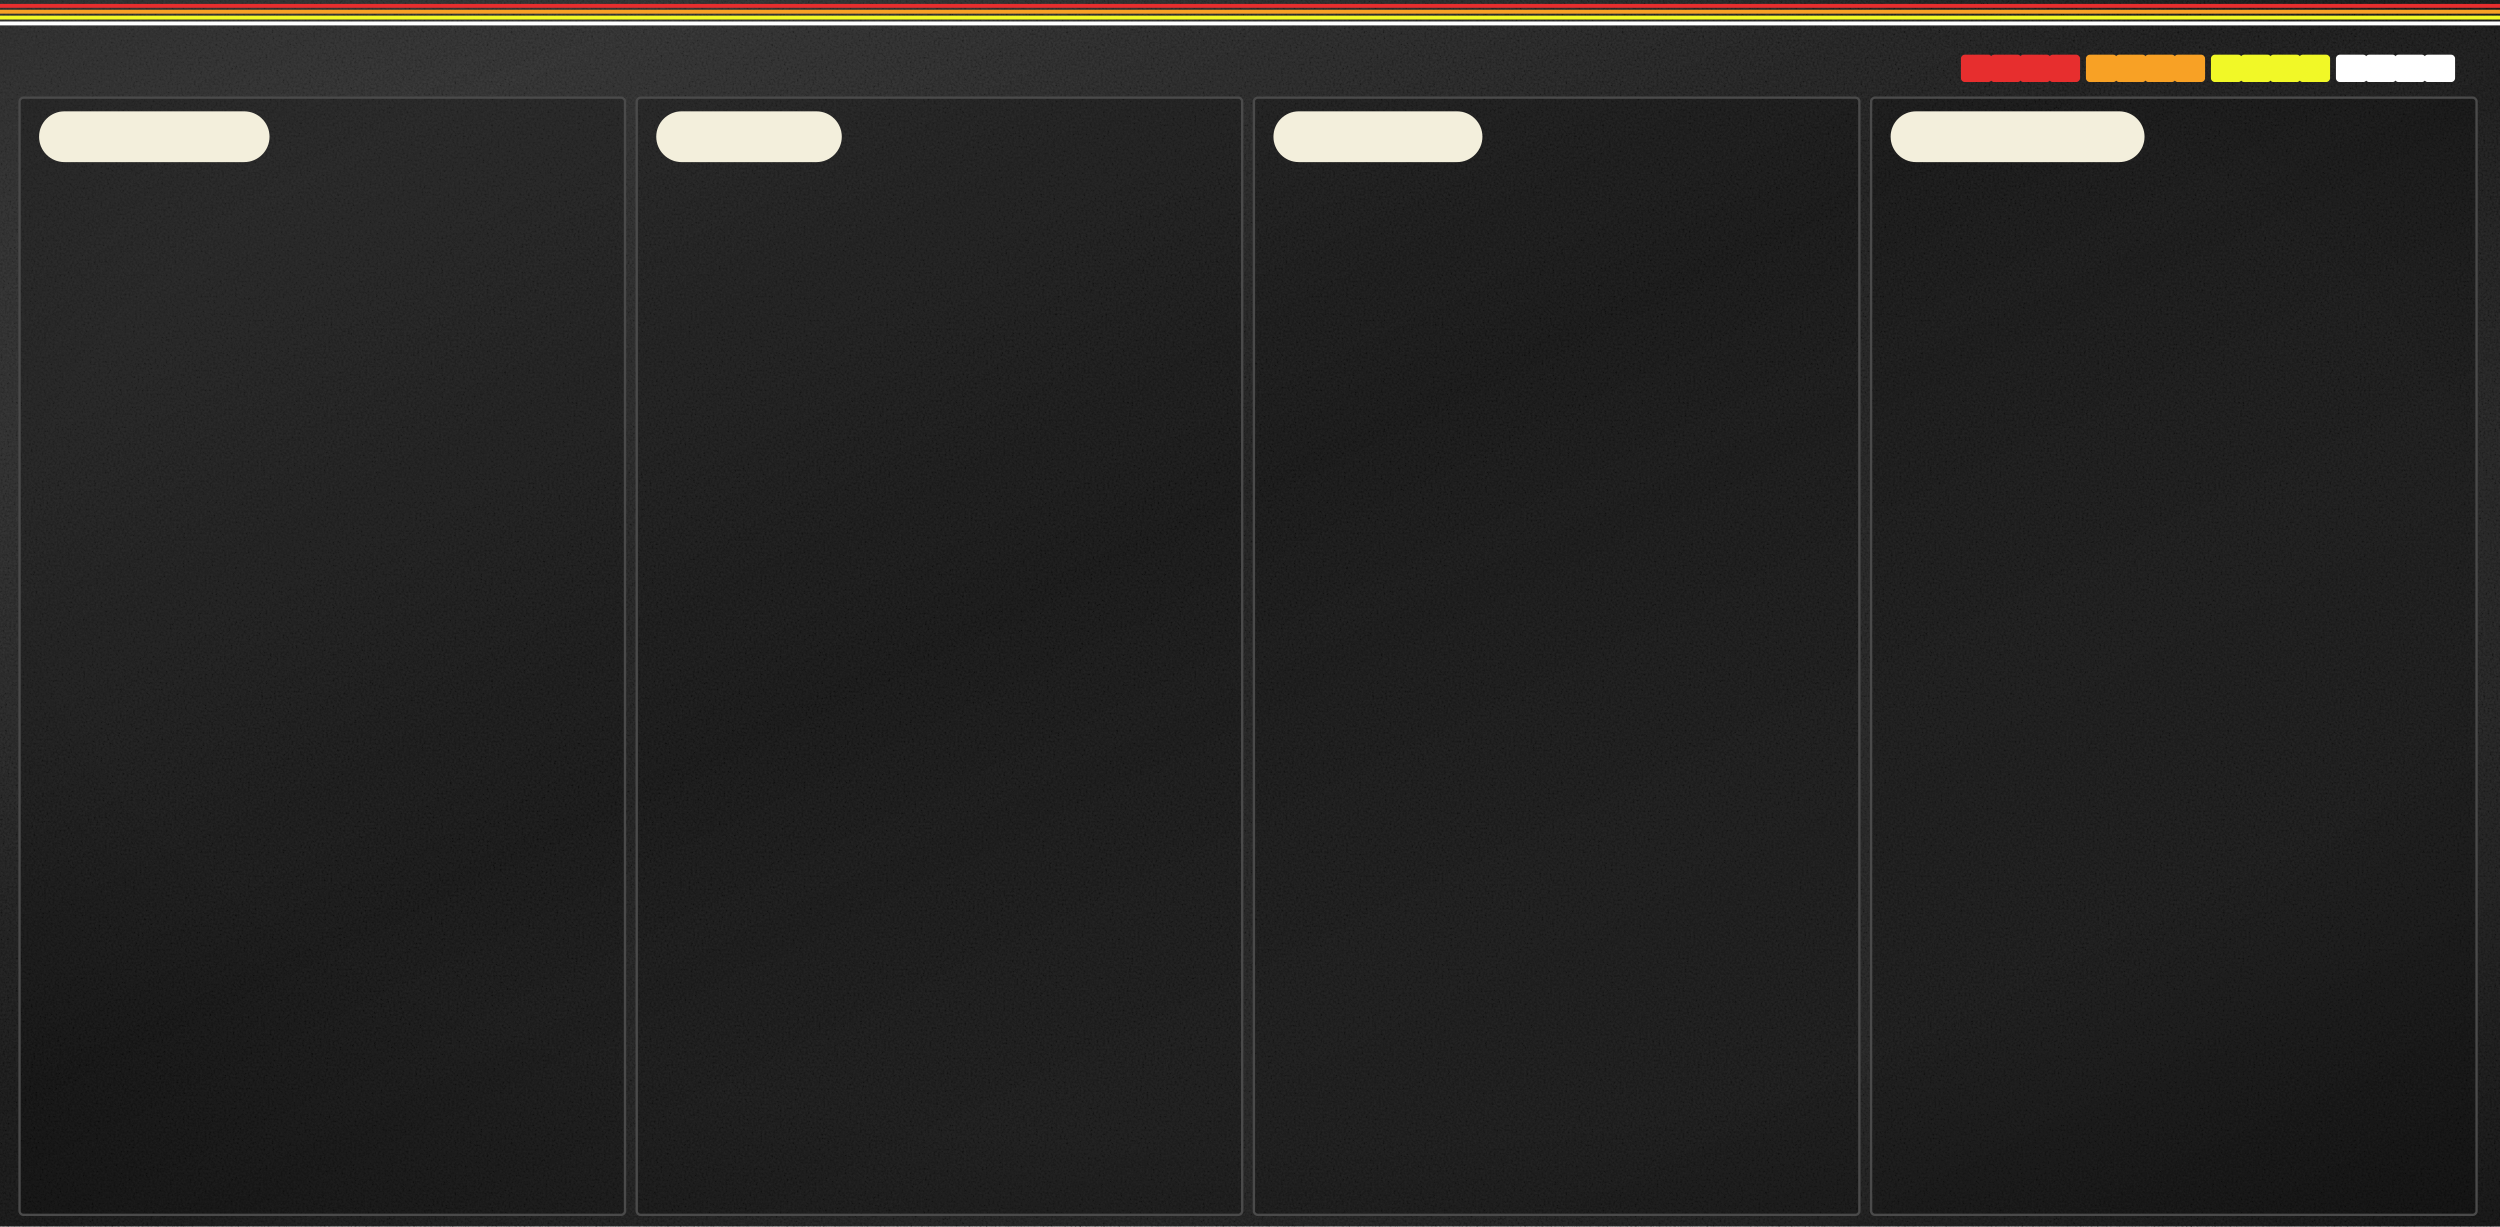
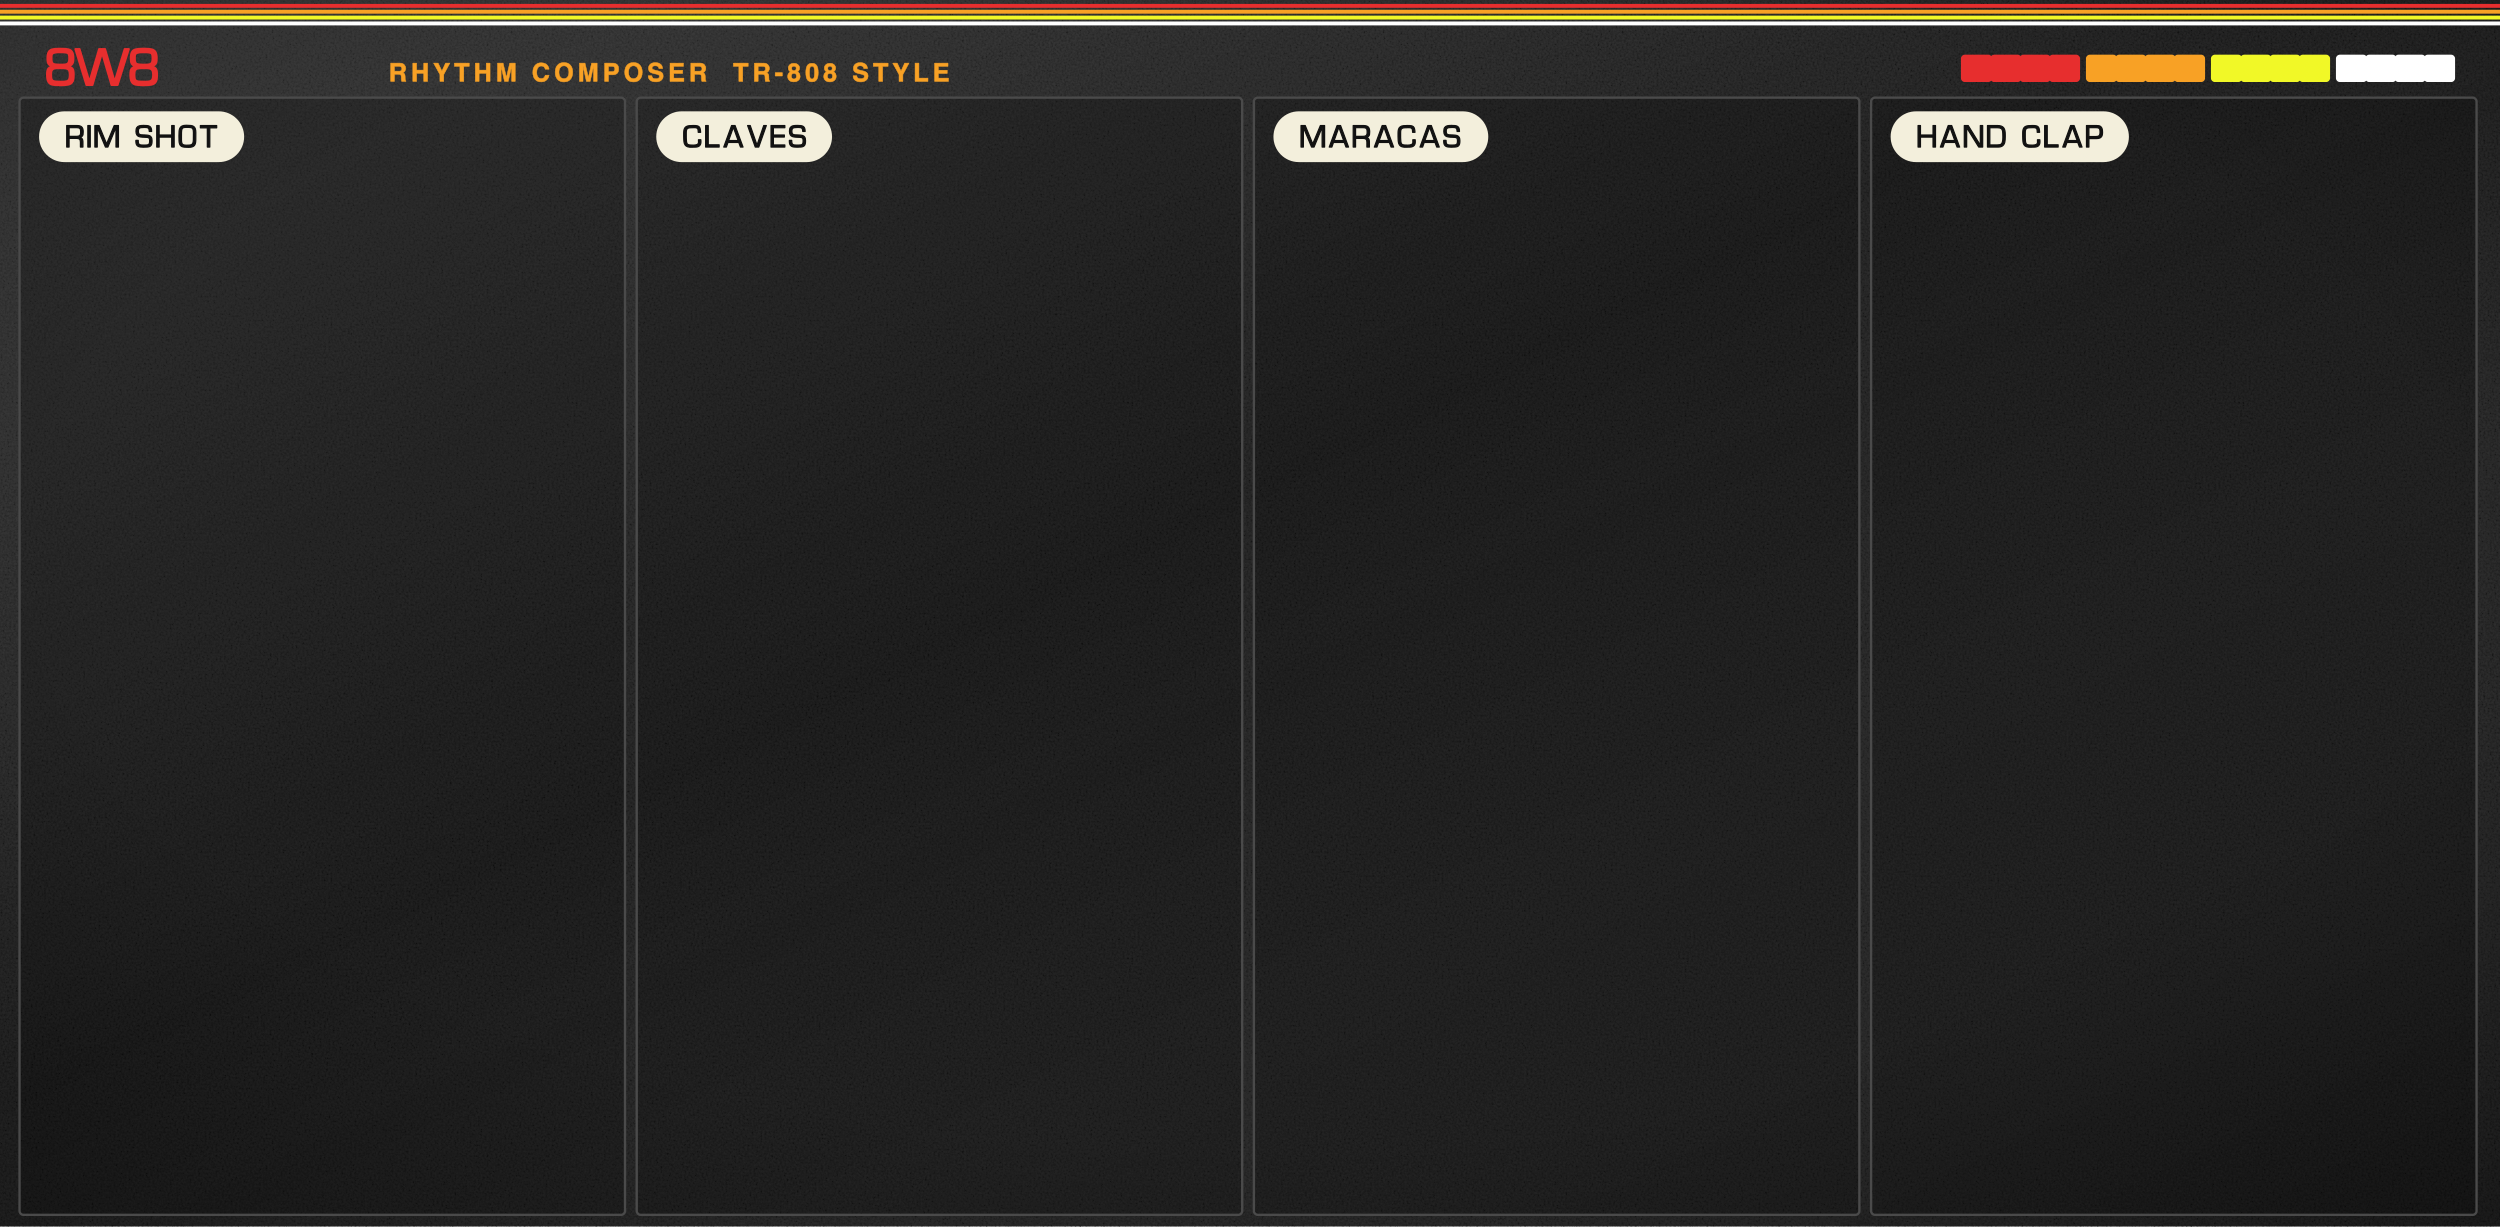
<svg xmlns="http://www.w3.org/2000/svg" viewBox="0 0 1280 628" width="1280" height="628">
  <defs>
    <filter id="brush" x="0" y="0" width="100%" height="100%">
      <feTurbulence type="fractalNoise" baseFrequency="0.001 1.1" numOctaves="4" seed="7" />
      <feColorMatrix type="matrix" values="1.9 0 0 0 -0.45  1.9 0 0 0 -0.45  1.9 0 0 0 -0.45  0 0 0 0 1" />
    </filter>
    <filter id="fine" x="0" y="0" width="100%" height="100%">
      <feTurbulence type="fractalNoise" baseFrequency="0.9" numOctaves="2" seed="3" />
      <feColorMatrix type="matrix" values="1.6 0 0 0 -0.3  1.6 0 0 0 -0.3  1.6 0 0 0 -0.3  0 0 0 0 1" />
    </filter>
    <filter id="grainv" x="0" y="0" width="100%" height="100%">
      <feTurbulence type="fractalNoise" baseFrequency="0.02 0.6" numOctaves="4" seed="11" />
      <feColorMatrix type="matrix" values="1.5 0 0 0 -0.25  1.2 0 0 0 -0.25  0.8 0 0 0 -0.25  0 0 0 0 1" />
    </filter>
    <linearGradient id="lit" x1="0" y1="0" x2="1" y2="1">
      <stop offset="0" stop-color="#fff" stop-opacity="0.22" />
      <stop offset="0.45" stop-color="#fff" stop-opacity="0" />
      <stop offset="1" stop-color="#000" stop-opacity="0.18" />
    </linearGradient>
    <radialGradient id="vig" cx="0.5" cy="0.45" r="0.8">
      <stop offset="0.6" stop-color="#000" stop-opacity="0" />
      <stop offset="1" stop-color="#000" stop-opacity="0.35" />
    </radialGradient>
    <radialGradient id="screw" cx="0.35" cy="0.3" r="0.8">
      <stop offset="0" stop-color="#e2e4e8" />
      <stop offset="1" stop-color="#6a6d74" />
    </radialGradient>
    <linearGradient id="woodh" x1="0" y1="0" x2="0" y2="1">
      <stop offset="0" stop-color="#7a5232" />
      <stop offset="1" stop-color="#4a2f1b" />
    </linearGradient>
    <linearGradient id="wood" x1="0" y1="0" x2="1" y2="0">
      <stop offset="0" stop-color="#5a3a22" />
      <stop offset="0.5" stop-color="#7a5232" />
      <stop offset="1" stop-color="#4a2f1b" />
    </linearGradient>
    <filter id="woodg" x="0" y="0" width="100%" height="100%">
      <feTurbulence type="fractalNoise" baseFrequency="0.02 0.4" numOctaves="3" seed="5" />
      <feColorMatrix type="matrix" values="0.9 0 0 0 0.1  0.6 0 0 0 0.02  0.4 0 0 0 0  0 0 0 0 1" />
    </filter>
  </defs>
  <rect x="0" y="0" width="1280" height="628" fill="#1f1f1f" />
  <rect x="0" y="0" width="1280" height="628" filter="url(#fine)" style="mix-blend-mode:overlay" opacity="0.35" />
  <rect x="0" y="0" width="1280" height="628" fill="url(#lit)" opacity="0.5" />
  <rect x="0" y="0" width="1280" height="628" fill="url(#vig)" />
+   <g fill="#e72e2e" stroke="#e72e2e" stroke-width="143.36" stroke-linejoin="round" opacity="1">
+     <path transform="translate(24.00 43.50) scale(0.00732 -0.00732)" d="M1454 1303Q1634 1269 1724.5 1205.0Q1815 1141 1845.5 1031.5Q1876 922 1876 721Q1876 518 1853.5 387.0Q1831 256 1743.5 158.5Q1656 61 1475 20Q1298 -20 938 -20Q558 -20 375.0 23.0Q192 66 102.0 226.0Q12 386 12 733Q12 929 46.0 1037.5Q80 1146 172.5 1207.5Q265 1269 442 1303Q270 1338 184.0 1404.0Q98 1470 69.5 1573.5Q41 1677 41 1860Q41 2149 120.0 2293.5Q199 2438 362.0 2484.5Q525 2531 831 2531H1057Q1349 2531 1516.0 2486.0Q1683 2441 1769.0 2298.0Q1855 2155 1855 1868Q1855 1681 1826.5 1576.5Q1798 1472 1712.5 1407.0Q1627 1342 1454 1303ZM324 1884V1806Q324 1545 442 1479Q557 1417 889 1417H1065Q1248 1417 1351.5 1443.0Q1455 1469 1510.0 1553.5Q1565 1638 1565 1810V1909Q1565 2159 1475 2220Q1389 2290 995 2290H852Q600 2290 462.0 2237.0Q324 2184 324 1982ZM295 713Q295 526 319.5 430.5Q344 335 429.5 286.0Q515 237 696 233Q757 233 883.0 229.0Q1009 225 1073 225Q1284 225 1394.5 260.0Q1505 295 1555.5 396.5Q1606 498 1606 705Q1606 932 1538.5 1039.0Q1471 1146 1253 1171Q1151 1176 930 1176H791Q617 1176 514.0 1150.0Q411 1124 353.0 1037.5Q295 951 295 774Z" />
+     <path transform="translate(38.46 43.50) scale(0.00732 -0.00732)" d="M3756 2511 2970 0H2544L1884 2257L1212 0H791L20 2511H311L999 217L1679 2511H2093L2765 217L3469 2511Z" />
+     <path transform="translate(66.66 43.50) scale(0.00732 -0.00732)" d="M1454 1303Q1634 1269 1724.5 1205.0Q1815 1141 1845.5 1031.5Q1876 922 1876 721Q1876 518 1853.5 387.0Q1831 256 1743.5 158.5Q1656 61 1475 20Q1298 -20 938 -20Q558 -20 375.0 23.0Q192 66 102.0 226.0Q12 386 12 733Q12 929 46.0 1037.5Q80 1146 172.5 1207.5Q265 1269 442 1303Q270 1338 184.0 1404.0Q98 1470 69.5 1573.5Q41 1677 41 1860Q41 2149 120.0 2293.5Q199 2438 362.0 2484.5Q525 2531 831 2531H1057Q1349 2531 1516.0 2486.0Q1683 2441 1769.0 2298.0Q1855 2155 1855 1868Q1855 1681 1826.5 1576.5Q1798 1472 1712.5 1407.0Q1627 1342 1454 1303ZM324 1884V1806Q324 1545 442 1479Q557 1417 889 1417H1065Q1248 1417 1351.5 1443.0Q1455 1469 1510.0 1553.5Q1565 1638 1565 1810V1909Q1565 2159 1475 2220Q1389 2290 995 2290H852Q600 2290 462.0 2237.0Q324 2184 324 1982ZM295 713Q295 526 319.5 430.5Q344 335 429.5 286.0Q515 237 696 233Q757 233 883.0 229.0Q1009 225 1073 225Q1284 225 1394.5 260.0Q1505 295 1555.5 396.5Q1606 498 1606 705Q1606 932 1538.5 1039.0Q1471 1146 1253 1171Q1151 1176 930 1176H791Q617 1176 514.0 1150.0Q411 1124 353.0 1037.5Q295 951 295 774Z" />
+   </g>
+   <g fill="#f8a125" stroke="#f8a125" stroke-width="40.96" stroke-linejoin="round" opacity="1">
+     <path transform="translate(199.00 41.68) scale(0.00635 -0.00635)" d="M464 1218V822H813Q917 822 969 846Q1061 888 1061 1012Q1061 1146 972 1192Q922 1218 822 1218ZM1266 1333Q1314 1277 1342.0 1209.0Q1370 1141 1370 1054Q1370 949 1317.0 847.5Q1264 746 1142 704Q1244 663 1286.5 587.5Q1329 512 1329 357V258Q1329 157 1337 121Q1349 64 1393 37V0H1054Q1040 49 1034 79Q1022 141 1021 206L1019 343Q1017 484 967.5 531.0Q918 578 782 578H464V0H163V1474H886Q1041 1471 1124.5 1436.0Q1208 1401 1266 1333Z" />
+     <path transform="translate(210.39 41.68) scale(0.00635 -0.00635)" d="M154 0V1474H459V912H1035V1474H1341V0H1035V658H459V0Z" />
+     <path transform="translate(221.78 41.68) scale(0.00635 -0.00635)" d="M997 1474H1346L853 554V0H545V554L35 1474H398L704 832ZM691 1474Z" />
+     <path transform="translate(232.45 41.68) scale(0.00635 -0.00635)" d="M1227 1474V1213H786V0H476V1213H33V1474Z" />
+     <path transform="translate(242.39 41.68) scale(0.00635 -0.00635)" d="M154 0V1474H459V912H1035V1474H1341V0H1035V658H459V0Z" />
+     <path transform="translate(253.78 41.68) scale(0.00635 -0.00635)" d="M1133 1474H1576V0H1289V997Q1289 1040 1290.0 1117.5Q1291 1195 1291 1237L1012 0H713L436 1237Q436 1195 437.0 1117.5Q438 1040 438 997V0H151V1474H599L867 315Z" />
+     <path transform="translate(272.22 41.68) scale(0.00635 -0.00635)" d="M299 1320Q479 1502 757 1502Q1129 1502 1301 1258Q1396 1121 1403 983H1095Q1065 1089 1018 1143Q934 1239 769 1239Q601 1239 504.0 1103.5Q407 968 407 720Q407 472 509.5 348.5Q612 225 770 225Q932 225 1017 331Q1064 388 1095 502H1400Q1360 261 1195.5 110.0Q1031 -41 774 -41Q456 -41 274 163Q92 368 92 725Q92 1111 299 1320ZM748 1519Z" />
+     <path transform="translate(283.61 41.68) scale(0.00635 -0.00635)" d="M1206 739Q1206 987 1098.5 1122.5Q991 1258 808 1258Q625 1258 516.0 1123.0Q407 988 407 739Q407 490 516.0 355.0Q625 220 808 220Q991 220 1098.5 355.0Q1206 490 1206 739ZM1291 131Q1124 -41 808 -41Q492 -41 325 131Q101 342 101 739Q101 1144 325 1347Q492 1519 808 1519Q1124 1519 1291 1347Q1514 1144 1514 739Q1514 342 1291 131ZM808 1519Z" />
+     <path transform="translate(295.72 41.68) scale(0.00635 -0.00635)" d="M1133 1474H1576V0H1289V997Q1289 1040 1290.0 1117.5Q1291 1195 1291 1237L1012 0H713L436 1237Q436 1195 437.0 1117.5Q438 1040 438 997V0H151V1474H599L867 315Z" />
+     <path transform="translate(308.55 41.68) scale(0.00635 -0.00635)" d="M756 1218H469V784H756Q865 784 925.5 837.0Q986 890 986 1005Q986 1120 925.5 1169.0Q865 1218 756 1218ZM782 530H469V0H163V1474H805Q1027 1474 1159.0 1360.0Q1291 1246 1291 1007Q1291 746 1159.0 638.0Q1027 530 782 530Z" />
+     <path transform="translate(319.22 41.68) scale(0.00635 -0.00635)" d="M1206 739Q1206 987 1098.5 1122.5Q991 1258 808 1258Q625 1258 516.0 1123.0Q407 988 407 739Q407 490 516.0 355.0Q625 220 808 220Q991 220 1098.5 355.0Q1206 490 1206 739ZM1291 131Q1124 -41 808 -41Q492 -41 325 131Q101 342 101 739Q101 1144 325 1347Q492 1519 808 1519Q1124 1519 1291 1347Q1514 1144 1514 739Q1514 342 1291 131ZM808 1519Z" />
+     <path transform="translate(331.33 41.68) scale(0.00635 -0.00635)" d="M379 455Q393 354 434 304Q509 213 691 213Q800 213 868 237Q997 283 997 408Q997 481 933 521Q869 560 732 590L576 625Q346 677 258 738Q109 840 109 1057Q109 1255 253.0 1386.0Q397 1517 676 1517Q909 1517 1073.5 1393.5Q1238 1270 1246 1035H950Q942 1168 834 1224Q762 1261 655 1261Q536 1261 465.0 1213.0Q394 1165 394 1079Q394 1000 464 961Q509 935 656 900L910 839Q1077 799 1162 732Q1294 628 1294 431Q1294 229 1139.5 95.5Q985 -38 703 -38Q415 -38 250.0 93.5Q85 225 85 455ZM678 1519Z" />
+     <path transform="translate(342.00 41.68) scale(0.00635 -0.00635)" d="M1246 1213H466V900H1182V644H466V265H1282V0H165V1474H1246Z" />
+     <path transform="translate(352.67 41.68) scale(0.00635 -0.00635)" d="M464 1218V822H813Q917 822 969 846Q1061 888 1061 1012Q1061 1146 972 1192Q922 1218 822 1218ZM1266 1333Q1314 1277 1342.0 1209.0Q1370 1141 1370 1054Q1370 949 1317.0 847.5Q1264 746 1142 704Q1244 663 1286.5 587.5Q1329 512 1329 357V258Q1329 157 1337 121Q1349 64 1393 37V0H1054Q1040 49 1034 79Q1022 141 1021 206L1019 343Q1017 484 967.5 531.0Q918 578 782 578H464V0H163V1474H886Q1041 1471 1124.5 1436.0Q1208 1401 1266 1333Z" />
+     <path transform="translate(375.28 41.68) scale(0.00635 -0.00635)" d="M1227 1474V1213H786V0H476V1213H33V1474Z" />
+     <path transform="translate(385.22 41.68) scale(0.00635 -0.00635)" d="M464 1218V822H813Q917 822 969 846Q1061 888 1061 1012Q1061 1146 972 1192Q922 1218 822 1218ZM1266 1333Q1314 1277 1342.0 1209.0Q1370 1141 1370 1054Q1370 949 1317.0 847.5Q1264 746 1142 704Q1244 663 1286.5 587.5Q1329 512 1329 357V258Q1329 157 1337 121Q1349 64 1393 37V0H1054Q1040 49 1034 79Q1022 141 1021 206L1019 343Q1017 484 967.5 531.0Q918 578 782 578H464V0H163V1474H886Q1041 1471 1124.5 1436.0Q1208 1401 1266 1333Z" />
+     <path transform="translate(396.61 41.68) scale(0.00635 -0.00635)" d="M47 706H621V436H47Z" />
+     <path transform="translate(402.94 41.68) scale(0.00635 -0.00635)" d="M559 196Q657 196 712.5 255.0Q768 314 768 421Q768 532 711.5 589.5Q655 647 559 647Q463 647 406.5 589.5Q350 532 350 421Q350 314 405.5 255.0Q461 196 559 196ZM272 772Q167 842 135.5 923.5Q104 1005 104 1076Q104 1234 223.0 1345.5Q342 1457 559 1457Q776 1457 895.0 1345.5Q1014 1234 1014 1076Q1014 1005 982.5 923.5Q951 842 846 782Q953 722 1007.0 623.0Q1061 524 1061 402Q1061 219 925.5 90.5Q790 -38 547 -38Q304 -38 179.0 90.5Q54 219 54 402Q54 524 109.5 623.0Q165 722 272 772ZM559 865Q646 865 693.5 915.0Q741 965 741 1044Q741 1130 693.5 1178.5Q646 1227 559 1227Q473 1227 424.5 1178.5Q376 1130 376 1044Q376 965 424.5 915.0Q473 865 559 865Z" />
+     <path transform="translate(412.17 41.68) scale(0.00635 -0.00635)" d="M564 196Q691 196 730.5 328.5Q770 461 770 711Q770 973 730.5 1099.0Q691 1225 564 1225Q437 1225 396.0 1099.0Q355 973 355 711Q355 461 396.0 328.5Q437 196 564 196ZM1064 711Q1064 352 952.5 158.0Q841 -36 564 -36Q287 -36 175.5 158.0Q64 352 64 711Q64 1070 175.5 1265.0Q287 1460 564 1460Q841 1460 952.5 1265.0Q1064 1070 1064 711Z" />
+     <path transform="translate(421.40 41.68) scale(0.00635 -0.00635)" d="M559 196Q657 196 712.5 255.0Q768 314 768 421Q768 532 711.5 589.5Q655 647 559 647Q463 647 406.5 589.5Q350 532 350 421Q350 314 405.5 255.0Q461 196 559 196ZM272 772Q167 842 135.5 923.5Q104 1005 104 1076Q104 1234 223.0 1345.5Q342 1457 559 1457Q776 1457 895.0 1345.5Q1014 1234 1014 1076Q1014 1005 982.5 923.5Q951 842 846 782Q953 722 1007.0 623.0Q1061 524 1061 402Q1061 219 925.5 90.5Q790 -38 547 -38Q304 -38 179.0 90.5Q54 219 54 402Q54 524 109.5 623.0Q165 722 272 772ZM559 865Q646 865 693.5 915.0Q741 965 741 1044Q741 1130 693.5 1178.5Q646 1227 559 1227Q473 1227 424.5 1178.5Q376 1130 376 1044Q376 965 424.5 915.0Q473 865 559 865Z" />
+     <path transform="translate(436.24 41.68) scale(0.00635 -0.00635)" d="M379 455Q393 354 434 304Q509 213 691 213Q800 213 868 237Q997 283 997 408Q997 481 933 521Q869 560 732 590L576 625Q346 677 258 738Q109 840 109 1057Q109 1255 253.0 1386.0Q397 1517 676 1517Q909 1517 1073.5 1393.5Q1238 1270 1246 1035H950Q942 1168 834 1224Q762 1261 655 1261Q536 1261 465.0 1213.0Q394 1165 394 1079Q394 1000 464 961Q509 935 656 900L910 839Q1077 799 1162 732Q1294 628 1294 431Q1294 229 1139.5 95.5Q985 -38 703 -38Q415 -38 250.0 93.5Q85 225 85 455ZM678 1519Z" />
+     <path transform="translate(446.91 41.68) scale(0.00635 -0.00635)" d="M1227 1474V1213H786V0H476V1213H33V1474Z" />
+     <path transform="translate(456.85 41.68) scale(0.00635 -0.00635)" d="M997 1474H1346L853 554V0H545V554L35 1474H398L704 832ZM691 1474Z" />
+     <path transform="translate(467.53 41.68) scale(0.00635 -0.00635)" d="M156 1474H464V265H1194V0H156Z" />
+     <path transform="translate(477.47 41.68) scale(0.00635 -0.00635)" d="M1246 1213H466V900H1182V644H466V265H1282V0H165V1474H1246Z" />
+   </g>
  <rect x="0" y="2" width="1280" height="2" fill="#e72e2e" />
  <rect x="0" y="5" width="1280" height="2" fill="#f8a125" />
  <rect x="0" y="8" width="1280" height="2" fill="#f1f827" />
  <rect x="0" y="11" width="1280" height="2" fill="#ffffff" />
  <rect x="1004" y="28" width="16" height="14" rx="2" fill="#e72e2e" />
  <rect x="1019" y="28" width="16" height="14" rx="2" fill="#e72e2e" />
  <rect x="1034" y="28" width="16" height="14" rx="2" fill="#e72e2e" />
  <rect x="1049" y="28" width="16" height="14" rx="2" fill="#e72e2e" />
  <rect x="1068" y="28" width="16" height="14" rx="2" fill="#f8a125" />
  <rect x="1083" y="28" width="16" height="14" rx="2" fill="#f8a125" />
  <rect x="1098" y="28" width="16" height="14" rx="2" fill="#f8a125" />
  <rect x="1113" y="28" width="16" height="14" rx="2" fill="#f8a125" />
  <rect x="1132" y="28" width="16" height="14" rx="2" fill="#f1f827" />
  <rect x="1147" y="28" width="16" height="14" rx="2" fill="#f1f827" />
  <rect x="1162" y="28" width="16" height="14" rx="2" fill="#f1f827" />
  <rect x="1177" y="28" width="16" height="14" rx="2" fill="#f1f827" />
  <rect x="1196" y="28" width="16" height="14" rx="2" fill="#ffffff" />
  <rect x="1211" y="28" width="16" height="14" rx="2" fill="#ffffff" />
  <rect x="1226" y="28" width="16" height="14" rx="2" fill="#ffffff" />
  <rect x="1241" y="28" width="16" height="14" rx="2" fill="#ffffff" />
  <rect x="10" y="50" width="310" height="572" rx="2" fill="#000" fill-opacity="0.22" stroke="#4a4a4a" stroke-width="1.2" />
-   <rect x="20" y="57" width="118" height="26" rx="13" fill="#f3efdc" />
+   <rect x="20" y="57" width="105" height="26" rx="13" fill="#f3efdc" />
+   <g fill="#111111" stroke="#111111" stroke-width="143.36" stroke-linejoin="round" opacity="1">
+     <path transform="translate(34.00 75.30) scale(0.00439 -0.00439)" d="M37 0V2511H1221Q1616 2511 1787.0 2345.5Q1958 2180 1958 1782Q1958 1572 1936.0 1454.5Q1914 1337 1820.5 1248.0Q1727 1159 1524 1122Q1925 1094 1925 643V0H1634V578Q1634 820 1523.0 918.0Q1412 1016 1163 1016H311V0ZM311 1249H1126Q1324 1249 1439.0 1286.0Q1554 1323 1608.5 1424.5Q1663 1526 1663 1712Q1663 1924 1636.0 2035.0Q1609 2146 1515.0 2203.5Q1421 2261 1221 2261H311Z" />
+     <path transform="translate(44.85 75.30) scale(0.00439 -0.00439)" d="M311 2511V0H29V2511Z" />
+     <path transform="translate(48.45 75.30) scale(0.00439 -0.00439)" d="M2777 2511V0H2490V2306L1544 0H1262L303 2286V0H29V2511H516L1397 369L2286 2511Z" />
+     <path transform="translate(69.53 75.30) scale(0.00439 -0.00439)" d="M1847 1819H1573Q1562 2013 1522.0 2110.0Q1482 2207 1385.0 2246.5Q1288 2286 1094 2286H950Q563 2286 438 2208Q303 2125 303 1860Q303 1711 331.5 1622.5Q360 1534 441.5 1484.5Q523 1435 676 1425Q702 1423 1045.0 1411.0Q1388 1399 1545.5 1352.0Q1703 1305 1799.5 1160.5Q1896 1016 1896 733Q1896 514 1860.0 366.5Q1824 219 1714.0 123.5Q1604 28 1389 8Q1184 -12 909 -12Q681 -12 528.0 8.5Q375 29 256.5 96.0Q138 163 73.0 301.0Q8 439 8 664Q8 685 10.0 723.0Q12 761 12 782H283Q283 544 322.5 432.0Q362 320 474.0 276.5Q586 233 823 233H1057Q1284 233 1398.0 262.5Q1512 292 1563.0 391.5Q1614 491 1614 705Q1614 880 1584.5 967.5Q1555 1055 1472.0 1092.0Q1389 1129 1221 1135Q984 1145 757.0 1157.0Q530 1169 370.0 1224.0Q210 1279 115.0 1426.5Q20 1574 20 1847Q20 2134 122.0 2281.0Q224 2428 407.0 2475.5Q590 2523 881 2523H946Q1179 2523 1331.5 2505.5Q1484 2488 1601.0 2425.0Q1718 2362 1782.5 2225.5Q1847 2089 1847 1860Z" />
+     <path transform="translate(80.20 75.30) scale(0.00439 -0.00439)" d="M2044 2511V0H1757V1163H291V0H12V2511H291V1405H1757V2511Z" />
+     <path transform="translate(91.54 75.30) scale(0.00439 -0.00439)" d="M20 1212V1360Q20 1676 38.5 1870.5Q57 2065 132.5 2217.0Q208 2369 377.0 2454.5Q546 2540 840 2540H958Q1248 2540 1429.0 2513.5Q1610 2487 1734.5 2404.5Q1859 2322 1923.0 2151.0Q1987 1980 1987 1692Q1987 1102 1982 795Q1976 560 1931.5 406.0Q1887 252 1790.5 155.5Q1694 59 1533.5 15.0Q1373 -29 1135 -29Q1100 -29 1032.0 -24.5Q964 -20 918 -20Q689 -20 533.5 9.0Q378 38 270.0 115.5Q162 193 101.5 339.5Q41 486 29 721Q20 889 20 1212ZM311 1225V823Q317 571 363.5 444.5Q410 318 534.0 267.5Q658 217 909 217Q1153 217 1289.0 232.5Q1425 248 1515.0 308.0Q1605 368 1649.5 497.0Q1694 626 1700 852Q1708 1126 1708 1679Q1708 1978 1640.0 2107.5Q1572 2237 1432.5 2267.5Q1293 2298 979 2298H881Q647 2298 532.5 2256.0Q418 2214 369.0 2086.0Q320 1958 315 1683Z" />
+     <path transform="translate(102.56 75.30) scale(0.00439 -0.00439)" d="M1106 2241V0H819V2241H8V2511H1909V2241Z" />
+   </g>
  <rect x="326" y="50" width="310" height="572" rx="2" fill="#000" fill-opacity="0.22" stroke="#4a4a4a" stroke-width="1.2" />
-   <rect x="336" y="57" width="95" height="26" rx="13" fill="#f3efdc" />
+   <rect x="336" y="57" width="90" height="26" rx="13" fill="#f3efdc" />
+   <g fill="#111111" stroke="#111111" stroke-width="143.36" stroke-linejoin="round" opacity="1">
+     <path transform="translate(350.00 75.30) scale(0.00439 -0.00439)" d="M1733 852H2011Q2011 813 2017.0 735.0Q2023 657 2023 618Q2023 52 1466 0Q1264 -12 1065 -12H713Q446 8 298.5 120.5Q151 233 93.0 408.5Q35 584 26.0 830.0Q17 1076 12 1253V1651Q12 1902 66.5 2077.5Q121 2253 262.5 2360.5Q404 2468 655 2494Q811 2515 1143 2515Q1408 2515 1560.5 2485.0Q1713 2455 1801.0 2374.0Q1889 2293 1930.0 2140.5Q1971 1988 1987 1720H1708Q1708 1935 1679.5 2046.5Q1651 2158 1555.5 2213.5Q1460 2269 1262 2269Q1026 2269 733 2249Q553 2234 461.5 2166.5Q370 2099 340.5 1981.5Q311 1864 311 1663V1085Q311 572 410 393Q499 233 909 233Q939 233 1018.0 229.0Q1097 225 1143 225Q1399 225 1566.0 295.5Q1733 366 1741 569Q1741 618 1737.0 713.0Q1733 808 1733 852Z" />
+     <path transform="translate(361.16 75.30) scale(0.00439 -0.00439)" d="M332 2511V262H1602V0H29V2511Z" />
+     <path transform="translate(370.43 75.30) scale(0.00439 -0.00439)" d="M1782 537H520L332 0H29L946 2511H1348L2277 0H1982ZM1708 762 1151 2306 598 762Z" />
+     <path transform="translate(382.65 75.30) scale(0.00439 -0.00439)" d="M1909 2511H2212L1327 0H922L29 2511H332L1126 225Z" />
+     <path transform="translate(394.68 75.30) scale(0.00439 -0.00439)" d="M295 2257V1409H1573V1171H295V246H1630V0H20V2511H1630V2257Z" />
+     <path transform="translate(404.11 75.30) scale(0.00439 -0.00439)" d="M1847 1819H1573Q1562 2013 1522.0 2110.0Q1482 2207 1385.0 2246.5Q1288 2286 1094 2286H950Q563 2286 438 2208Q303 2125 303 1860Q303 1711 331.5 1622.5Q360 1534 441.5 1484.5Q523 1435 676 1425Q702 1423 1045.0 1411.0Q1388 1399 1545.5 1352.0Q1703 1305 1799.5 1160.5Q1896 1016 1896 733Q1896 514 1860.0 366.5Q1824 219 1714.0 123.5Q1604 28 1389 8Q1184 -12 909 -12Q681 -12 528.0 8.5Q375 29 256.5 96.0Q138 163 73.0 301.0Q8 439 8 664Q8 685 10.0 723.0Q12 761 12 782H283Q283 544 322.5 432.0Q362 320 474.0 276.5Q586 233 823 233H1057Q1284 233 1398.0 262.5Q1512 292 1563.0 391.5Q1614 491 1614 705Q1614 880 1584.5 967.5Q1555 1055 1472.0 1092.0Q1389 1129 1221 1135Q984 1145 757.0 1157.0Q530 1169 370.0 1224.0Q210 1279 115.0 1426.5Q20 1574 20 1847Q20 2134 122.0 2281.0Q224 2428 407.0 2475.5Q590 2523 881 2523H946Q1179 2523 1331.5 2505.5Q1484 2488 1601.0 2425.0Q1718 2362 1782.5 2225.5Q1847 2089 1847 1860Z" />
+   </g>
  <rect x="642" y="50" width="310" height="572" rx="2" fill="#000" fill-opacity="0.22" stroke="#4a4a4a" stroke-width="1.2" />
-   <rect x="652" y="57" width="107" height="26" rx="13" fill="#f3efdc" />
+   <rect x="652" y="57" width="110" height="26" rx="13" fill="#f3efdc" />
+   <g fill="#111111" stroke="#111111" stroke-width="143.36" stroke-linejoin="round" opacity="1">
+     <path transform="translate(666.00 75.30) scale(0.00439 -0.00439)" d="M2777 2511V0H2490V2306L1544 0H1262L303 2286V0H29V2511H516L1397 369L2286 2511Z" />
+     <path transform="translate(680.45 75.30) scale(0.00439 -0.00439)" d="M1782 537H520L332 0H29L946 2511H1348L2277 0H1982ZM1708 762 1151 2306 598 762Z" />
+     <path transform="translate(692.68 75.30) scale(0.00439 -0.00439)" d="M37 0V2511H1221Q1616 2511 1787.0 2345.5Q1958 2180 1958 1782Q1958 1572 1936.0 1454.5Q1914 1337 1820.5 1248.0Q1727 1159 1524 1122Q1925 1094 1925 643V0H1634V578Q1634 820 1523.0 918.0Q1412 1016 1163 1016H311V0ZM311 1249H1126Q1324 1249 1439.0 1286.0Q1554 1323 1608.5 1424.5Q1663 1526 1663 1712Q1663 1924 1636.0 2035.0Q1609 2146 1515.0 2203.5Q1421 2261 1221 2261H311Z" />
+     <path transform="translate(703.53 75.30) scale(0.00439 -0.00439)" d="M1782 537H520L332 0H29L946 2511H1348L2277 0H1982ZM1708 762 1151 2306 598 762Z" />
+     <path transform="translate(715.75 75.30) scale(0.00439 -0.00439)" d="M1733 852H2011Q2011 813 2017.0 735.0Q2023 657 2023 618Q2023 52 1466 0Q1264 -12 1065 -12H713Q446 8 298.5 120.5Q151 233 93.0 408.5Q35 584 26.0 830.0Q17 1076 12 1253V1651Q12 1902 66.5 2077.5Q121 2253 262.5 2360.5Q404 2468 655 2494Q811 2515 1143 2515Q1408 2515 1560.5 2485.0Q1713 2455 1801.0 2374.0Q1889 2293 1930.0 2140.5Q1971 1988 1987 1720H1708Q1708 1935 1679.5 2046.5Q1651 2158 1555.5 2213.5Q1460 2269 1262 2269Q1026 2269 733 2249Q553 2234 461.5 2166.5Q370 2099 340.5 1981.5Q311 1864 311 1663V1085Q311 572 410 393Q499 233 909 233Q939 233 1018.0 229.0Q1097 225 1143 225Q1399 225 1566.0 295.5Q1733 366 1741 569Q1741 618 1737.0 713.0Q1733 808 1733 852Z" />
+     <path transform="translate(726.91 75.30) scale(0.00439 -0.00439)" d="M1782 537H520L332 0H29L946 2511H1348L2277 0H1982ZM1708 762 1151 2306 598 762Z" />
+     <path transform="translate(739.14 75.30) scale(0.00439 -0.00439)" d="M1847 1819H1573Q1562 2013 1522.0 2110.0Q1482 2207 1385.0 2246.5Q1288 2286 1094 2286H950Q563 2286 438 2208Q303 2125 303 1860Q303 1711 331.5 1622.5Q360 1534 441.5 1484.5Q523 1435 676 1425Q702 1423 1045.0 1411.0Q1388 1399 1545.5 1352.0Q1703 1305 1799.5 1160.5Q1896 1016 1896 733Q1896 514 1860.0 366.5Q1824 219 1714.0 123.5Q1604 28 1389 8Q1184 -12 909 -12Q681 -12 528.0 8.5Q375 29 256.5 96.0Q138 163 73.0 301.0Q8 439 8 664Q8 685 10.0 723.0Q12 761 12 782H283Q283 544 322.5 432.0Q362 320 474.0 276.5Q586 233 823 233H1057Q1284 233 1398.0 262.5Q1512 292 1563.0 391.5Q1614 491 1614 705Q1614 880 1584.5 967.5Q1555 1055 1472.0 1092.0Q1389 1129 1221 1135Q984 1145 757.0 1157.0Q530 1169 370.0 1224.0Q210 1279 115.0 1426.5Q20 1574 20 1847Q20 2134 122.0 2281.0Q224 2428 407.0 2475.5Q590 2523 881 2523H946Q1179 2523 1331.5 2505.5Q1484 2488 1601.0 2425.0Q1718 2362 1782.5 2225.5Q1847 2089 1847 1860Z" />
+   </g>
  <rect x="958" y="50" width="310" height="572" rx="2" fill="#000" fill-opacity="0.22" stroke="#4a4a4a" stroke-width="1.2" />
-   <rect x="968" y="57" width="130" height="26" rx="13" fill="#f3efdc" />
+   <rect x="968" y="57" width="122" height="26" rx="13" fill="#f3efdc" />
+   <g fill="#111111" stroke="#111111" stroke-width="143.36" stroke-linejoin="round" opacity="1">
+     <path transform="translate(982.00 75.30) scale(0.00439 -0.00439)" d="M2044 2511V0H1757V1163H291V0H12V2511H291V1405H1757V2511Z" />
+     <path transform="translate(993.34 75.30) scale(0.00439 -0.00439)" d="M1782 537H520L332 0H29L946 2511H1348L2277 0H1982ZM1708 762 1151 2306 598 762Z" />
+     <path transform="translate(1005.56 75.30) scale(0.00439 -0.00439)" d="M2179 2511V0H1720L311 2269V0H37V2511H492L1905 217V2511Z" />
+     <path transform="translate(1017.41 75.30) scale(0.00439 -0.00439)" d="M41 0V2511H1200Q1476 2511 1655.5 2443.5Q1835 2376 1934.5 2243.0Q2034 2110 2074.0 1915.5Q2114 1721 2114 1438V1200Q2114 821 2060.0 569.0Q2006 317 1821.0 158.5Q1636 0 1270 0ZM315 246H1135Q1335 246 1472.0 273.0Q1609 300 1692 401Q1835 590 1835 1102V1221Q1835 1622 1806 1810Q1773 2080 1624.0 2168.5Q1475 2257 1192 2257H315Z" />
+     <path transform="translate(1035.57 75.30) scale(0.00439 -0.00439)" d="M1733 852H2011Q2011 813 2017.0 735.0Q2023 657 2023 618Q2023 52 1466 0Q1264 -12 1065 -12H713Q446 8 298.5 120.5Q151 233 93.0 408.5Q35 584 26.0 830.0Q17 1076 12 1253V1651Q12 1902 66.5 2077.5Q121 2253 262.5 2360.5Q404 2468 655 2494Q811 2515 1143 2515Q1408 2515 1560.5 2485.0Q1713 2455 1801.0 2374.0Q1889 2293 1930.0 2140.5Q1971 1988 1987 1720H1708Q1708 1935 1679.5 2046.5Q1651 2158 1555.5 2213.5Q1460 2269 1262 2269Q1026 2269 733 2249Q553 2234 461.5 2166.5Q370 2099 340.5 1981.5Q311 1864 311 1663V1085Q311 572 410 393Q499 233 909 233Q939 233 1018.0 229.0Q1097 225 1143 225Q1399 225 1566.0 295.5Q1733 366 1741 569Q1741 618 1737.0 713.0Q1733 808 1733 852Z" />
+     <path transform="translate(1046.73 75.30) scale(0.00439 -0.00439)" d="M332 2511V262H1602V0H29V2511Z" />
+     <path transform="translate(1056.00 75.30) scale(0.00439 -0.00439)" d="M1782 537H520L332 0H29L946 2511H1348L2277 0H1982ZM1708 762 1151 2306 598 762Z" />
+     <path transform="translate(1068.23 75.30) scale(0.00439 -0.00439)" d="M12 0V2511H1184Q1348 2511 1469.5 2487.0Q1591 2463 1679 2384Q1802 2273 1843.0 2107.5Q1884 1942 1884 1729Q1884 1544 1851.5 1400.5Q1819 1257 1720 1163Q1651 1093 1569.0 1056.5Q1487 1020 1399.0 1006.5Q1311 993 1164.5 990.0Q1018 987 1016 987H291V0ZM291 1225H958Q1213 1225 1340.0 1254.0Q1467 1283 1530.0 1391.5Q1593 1500 1593 1733Q1593 1930 1565.5 2040.5Q1538 2151 1448.0 2206.0Q1358 2261 1176 2261H291Z" />
+   </g>
</svg>
